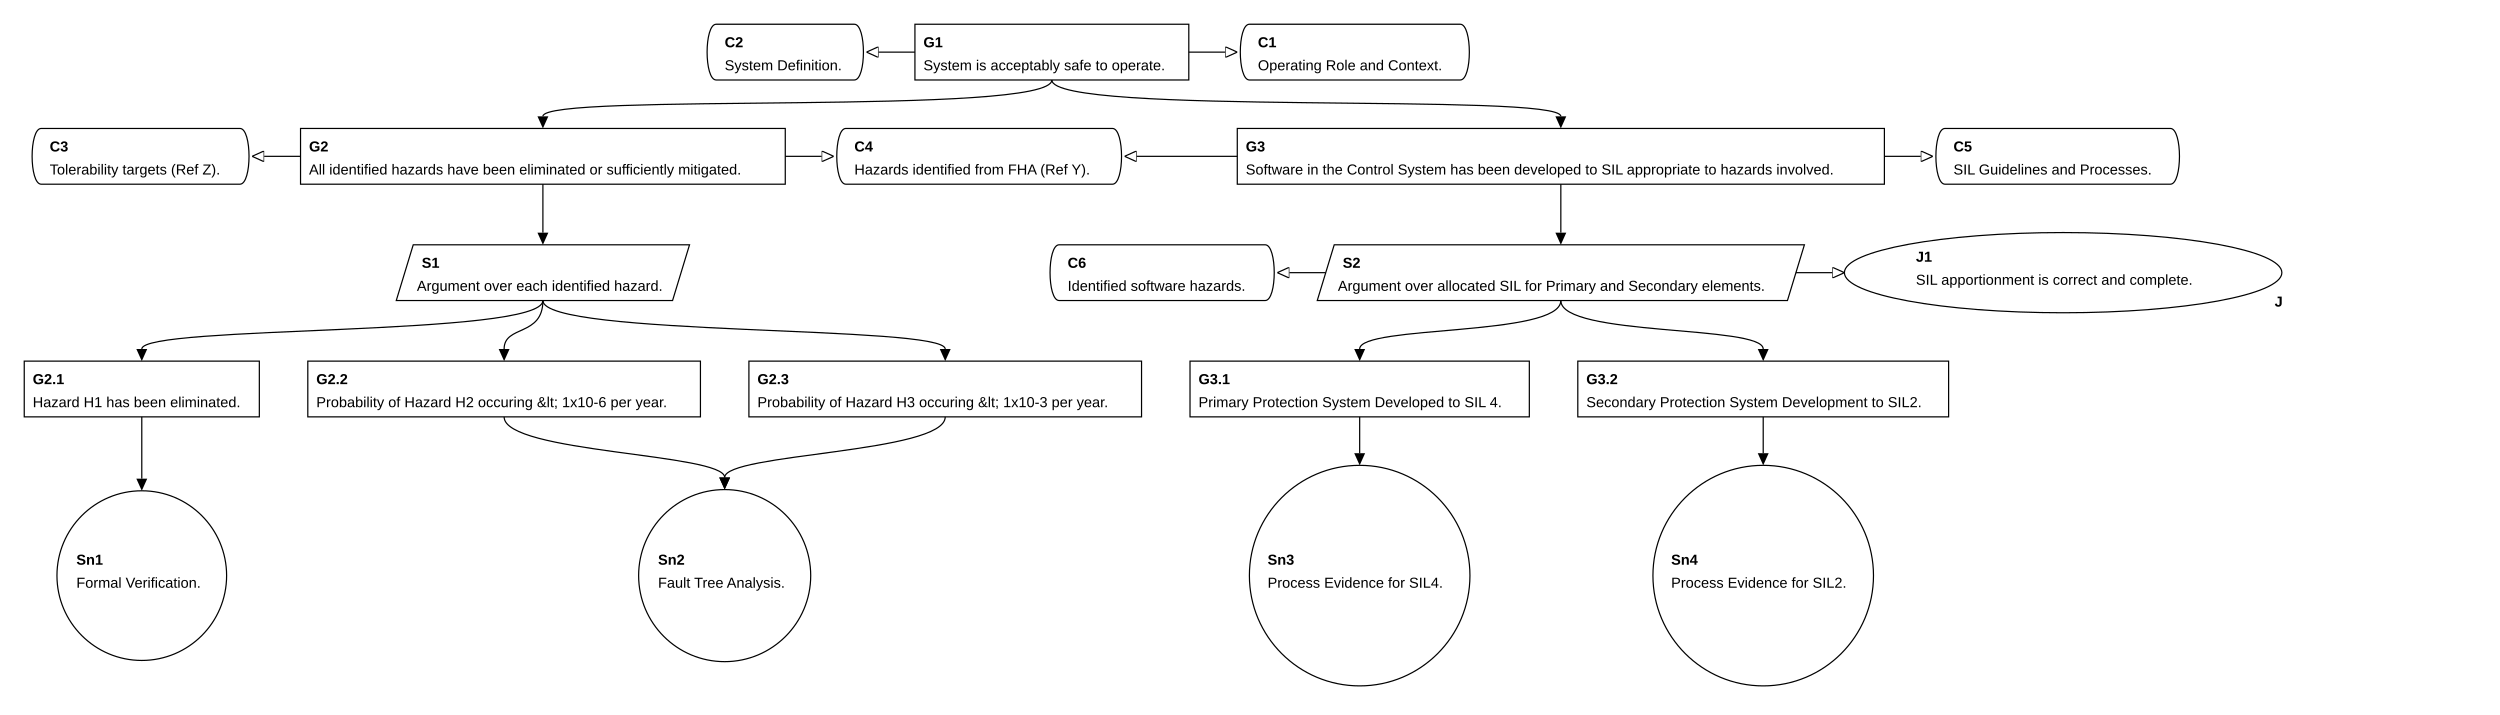
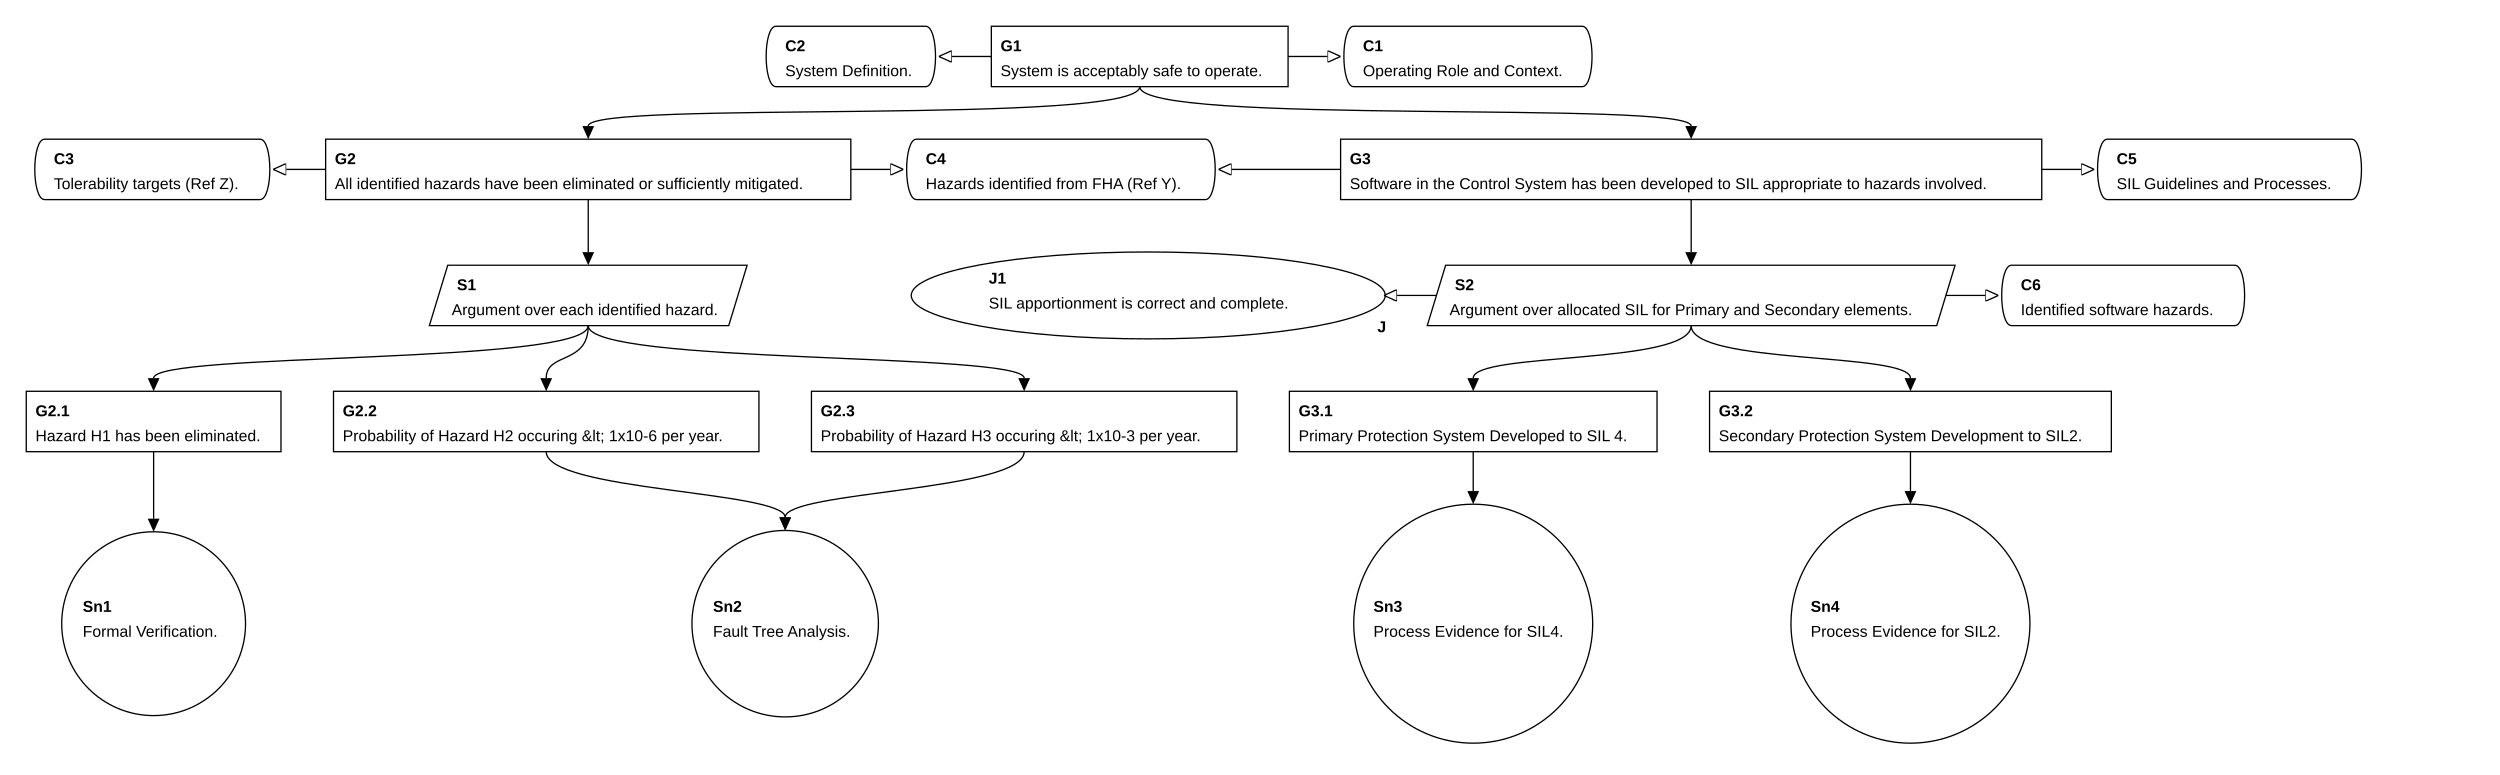
- <svg xmlns="http://www.w3.org/2000/svg" class="gsndiagram" viewBox="0 0 2063 590">
+ <svg xmlns="http://www.w3.org/2000/svg" class="gsndiagram" viewBox="0 0 1904 590">
  <symbol id="module_icon">
    <rect fill="lightgrey" height="5" stroke="black" stroke-width="1" width="10" x="0" y="0" />
    <rect fill="lightgrey" height="10" stroke="black" stroke-width="1" width="20" x="0" y="5" />
  </symbol>
  <symbol id="acp">
    <rect fill="black" height="10" stroke="black" stroke-width="1" width="10" x="0" y="0" />
  </symbol>
  <marker id="composite_arrow" markerHeight="9" markerUnits="userSpaceOnUse" markerWidth="10" orient="auto-start-reverse" refX="0" refY="4.5">
    <polyline fill-opacity="0" points="0 0, 6 4.5, 0 9" stroke="black" stroke-width="1" />
    <polyline fill-opacity="0" points="4 0, 10 4.5, 4 9" stroke="black" stroke-width="1" />
    <polyline fill-opacity="0" points="0 4.5, 10 4.5" stroke="black" stroke-width="1" />
  </marker>
  <marker id="supportedby_arrow" markerHeight="9" markerUnits="userSpaceOnUse" markerWidth="10" orient="auto-start-reverse" refX="0" refY="4.5">
    <polyline fill="black" points="0 0, 10 4.5, 0 9" />
  </marker>
  <marker id="incontextof_arrow" markerHeight="9" markerUnits="userSpaceOnUse" markerWidth="10" orient="auto-start-reverse" refX="0" refY="4.5">
    <polyline fill-opacity="0" points="0 0, 10 4.5, 0 9, 0 0" stroke="black" stroke-width="1" />
  </marker>
  <marker id="challenges_arrow" markerHeight="9" markerUnits="userSpaceOnUse" markerWidth="10" orient="auto-start-reverse" refX="0" refY="4.5">
    <polyline fill-opacity="0" points="0 0, 10 4.5, 0 4.5, 10 4.5, 0 9" stroke="black" stroke-dasharray="100" stroke-width="1" />
  </marker>
  <g class="gsn_module_tests_issue313_yaml gsnelem gsnctxt" id="node_c2">
    <path class="border" d="M591,20 L705,20 C715,20,715,66,705,66 L591,66 C581,66,581,20,591,20" fill-opacity="0" stroke="black" stroke-width="1" />
    <text font-family="Arial" font-size="12" font-weight="bold" x="598" y="39">C2</text>
    <text font-family="Arial" font-size="12" x="598" y="58">System Definition.</text>
  </g>
  <g class="gsn_module_tests_issue313_yaml gsnelem gsngoal" id="node_g1">
    <path class="border" d="M755,20 L981,20 L981,66 L755,66 z" fill-opacity="0" stroke="black" stroke-width="1" />
    <text font-family="Arial" font-size="12" font-weight="bold" x="762" y="39">G1</text>
    <text font-family="Arial" font-size="12" x="762" y="58">System is acceptably safe to operate.</text>
  </g>
  <g class="gsn_module_tests_issue313_yaml gsnelem gsnctxt" id="node_c1">
    <path class="border" d="M1031,20 L1205,20 C1215,20,1215,66,1205,66 L1031,66 C1021,66,1021,20,1031,20" fill-opacity="0" stroke="black" stroke-width="1" />
    <text font-family="Arial" font-size="12" font-weight="bold" x="1038" y="39">C1</text>
    <text font-family="Arial" font-size="12" x="1038" y="58">Operating Role and Context.</text>
  </g>
  <g class="gsn_module_tests_issue313_yaml gsnelem gsnctxt" id="node_c3">
    <path class="border" d="M34,106 L198,106 C208,106,208,152,198,152 L34,152 C24,152,24,106,34,106" fill-opacity="0" stroke="black" stroke-width="1" />
    <text font-family="Arial" font-size="12" font-weight="bold" x="41" y="125">C3</text>
    <text font-family="Arial" font-size="12" x="41" y="144">Tolerability targets (Ref Z).</text>
  </g>
  <g class="gsn_module_tests_issue313_yaml gsnelem gsngoal" id="node_g2">
    <path class="border" d="M248,106 L648,106 L648,152 L248,152 z" fill-opacity="0" stroke="black" stroke-width="1" />
    <text font-family="Arial" font-size="12" font-weight="bold" x="255" y="125">G2</text>
    <text font-family="Arial" font-size="12" x="255" y="144">All identified hazards have been eliminated or sufficiently mitigated.</text>
  </g>
  <g class="gsn_module_tests_issue313_yaml gsnelem gsnctxt" id="node_c4">
    <path class="border" d="M698,106 L918,106 C928,106,928,152,918,152 L698,152 C688,152,688,106,698,106" fill-opacity="0" stroke="black" stroke-width="1" />
    <text font-family="Arial" font-size="12" font-weight="bold" x="705" y="125">C4</text>
    <text font-family="Arial" font-size="12" x="705" y="144">Hazards identified from FHA (Ref Y).</text>
  </g>
  <g class="gsn_module_tests_issue313_yaml gsnelem gsngoal" id="node_g3">
    <path class="border" d="M1021,106 L1555,106 L1555,152 L1021,152 z" fill-opacity="0" stroke="black" stroke-width="1" />
    <text font-family="Arial" font-size="12" font-weight="bold" x="1028" y="125">G3</text>
    <text font-family="Arial" font-size="12" x="1028" y="144">Software in the Control System has been developed to SIL appropriate to hazards involved.</text>
  </g>
  <g class="gsn_module_tests_issue313_yaml gsnelem gsnctxt" id="node_c5">
    <path class="border" d="M1605,106 L1791,106 C1801,106,1801,152,1791,152 L1605,152 C1595,152,1595,106,1605,106" fill-opacity="0" stroke="black" stroke-width="1" />
    <text font-family="Arial" font-size="12" font-weight="bold" x="1612" y="125">C5</text>
    <text font-family="Arial" font-size="12" x="1612" y="144">SIL Guidelines and Processes.</text>
  </g>
  <g class="gsn_module_tests_issue313_yaml gsnelem gsnstgy" id="node_s1">
    <path class="border" d="M341,202 L569,202 L555,248 L327,248 z" fill-opacity="0" stroke="black" stroke-width="1" />
    <text font-family="Arial" font-size="12" font-weight="bold" x="348" y="221">S1</text>
    <text font-family="Arial" font-size="12" x="344" y="240">Argument over each identified hazard.</text>
  </g>
-   <g class="gsn_module_tests_issue313_yaml gsnelem gsnctxt" id="node_c6">
-     <path class="border" d="M874,202 L1044,202 C1054,202,1054,248,1044,248 L874,248 C864,248,864,202,874,202" fill-opacity="0" stroke="black" stroke-width="1" />
-     <text font-family="Arial" font-size="12" font-weight="bold" x="881" y="221">C6</text>
-     <text font-family="Arial" font-size="12" x="881" y="240">Identified software hazards.</text>
+   <g class="gsn_module_tests_issue313_yaml gsnelem gsnjust" id="node_j1">
+     <path class="border" d="M694,225 a180,33,0,1,0,361,0 a180,33,0,1,0,-361,0 z" fill-opacity="0" stroke="black" stroke-width="1" />
+     <text font-family="Arial" font-size="12" font-weight="bold" x="753" y="216">J1</text>
+     <text font-family="Arial" font-size="12" x="753" y="235">SIL apportionment is correct and complete.</text>
+     <text font-family="Arial" font-size="12" font-weight="bold" x="1049" y="253">J</text>
  </g>
  <g class="gsn_module_tests_issue313_yaml gsnelem gsnstgy" id="node_s2">
    <path class="border" d="M1101,202 L1489,202 L1475,248 L1087,248 z" fill-opacity="0" stroke="black" stroke-width="1" />
    <text font-family="Arial" font-size="12" font-weight="bold" x="1108" y="221">S2</text>
    <text font-family="Arial" font-size="12" x="1104" y="240">Argument over allocated SIL for Primary and Secondary elements.</text>
  </g>
-   <g class="gsn_module_tests_issue313_yaml gsnelem gsnjust" id="node_j1">
-     <path class="border" d="M1522,225 a180,33,0,1,0,361,0 a180,33,0,1,0,-361,0 z" fill-opacity="0" stroke="black" stroke-width="1" />
-     <text font-family="Arial" font-size="12" font-weight="bold" x="1581" y="216">J1</text>
-     <text font-family="Arial" font-size="12" x="1581" y="235">SIL apportionment is correct and complete.</text>
-     <text font-family="Arial" font-size="12" font-weight="bold" x="1877" y="253">J</text>
+   <g class="gsn_module_tests_issue313_yaml gsnelem gsnctxt" id="node_c6">
+     <path class="border" d="M1532,202 L1702,202 C1712,202,1712,248,1702,248 L1532,248 C1522,248,1522,202,1532,202" fill-opacity="0" stroke="black" stroke-width="1" />
+     <text font-family="Arial" font-size="12" font-weight="bold" x="1539" y="221">C6</text>
+     <text font-family="Arial" font-size="12" x="1539" y="240">Identified software hazards.</text>
  </g>
  <g class="gsn_module_tests_issue313_yaml gsnelem gsngoal" id="node_g2_1">
    <path class="border" d="M20,298 L214,298 L214,344 L20,344 z" fill-opacity="0" stroke="black" stroke-width="1" />
    <text font-family="Arial" font-size="12" font-weight="bold" x="27" y="317">G2.1</text>
    <text font-family="Arial" font-size="12" x="27" y="336">Hazard H1 has been eliminated.</text>
  </g>
  <g class="gsn_module_tests_issue313_yaml gsnelem gsngoal" id="node_g2_2">
    <path class="border" d="M254,298 L578,298 L578,344 L254,344 z" fill-opacity="0" stroke="black" stroke-width="1" />
    <text font-family="Arial" font-size="12" font-weight="bold" x="261" y="317">G2.2</text>
    <text font-family="Arial" font-size="12" x="261" y="336">Probability of Hazard H2 occuring &amp;lt; 1x10-6 per year.</text>
  </g>
  <g class="gsn_module_tests_issue313_yaml gsnelem gsngoal" id="node_g2_3">
    <path class="border" d="M618,298 L942,298 L942,344 L618,344 z" fill-opacity="0" stroke="black" stroke-width="1" />
    <text font-family="Arial" font-size="12" font-weight="bold" x="625" y="317">G2.3</text>
    <text font-family="Arial" font-size="12" x="625" y="336">Probability of Hazard H3 occuring &amp;lt; 1x10-3 per year.</text>
  </g>
  <g class="gsn_module_tests_issue313_yaml gsnelem gsngoal" id="node_g3_1">
    <path class="border" d="M982,298 L1262,298 L1262,344 L982,344 z" fill-opacity="0" stroke="black" stroke-width="1" />
    <text font-family="Arial" font-size="12" font-weight="bold" x="989" y="317">G3.1</text>
    <text font-family="Arial" font-size="12" x="989" y="336">Primary Protection System Developed to SIL 4.</text>
  </g>
  <g class="gsn_module_tests_issue313_yaml gsnelem gsngoal" id="node_g3_2">
    <path class="border" d="M1302,298 L1608,298 L1608,344 L1302,344 z" fill-opacity="0" stroke="black" stroke-width="1" />
    <text font-family="Arial" font-size="12" font-weight="bold" x="1309" y="317">G3.2</text>
    <text font-family="Arial" font-size="12" x="1309" y="336">Secondary Protection System Development to SIL2.</text>
  </g>
  <g class="gsn_module_tests_issue313_yaml gsnelem gsnsltn" id="node_sn1">
    <path class="border" d="M47,475 a70,70,0,1,0,140,0 a70,70,0,1,0,-140,0 z" fill-opacity="0" stroke="black" stroke-width="1" />
    <text font-family="Arial" font-size="12" font-weight="bold" x="63" y="466">Sn1</text>
    <text font-family="Arial" font-size="12" x="63" y="485">Formal Verification.</text>
  </g>
  <g class="gsn_module_tests_issue313_yaml gsnelem gsnsltn" id="node_sn2">
    <path class="border" d="M527,475 a71,71,0,1,0,142,0 a71,71,0,1,0,-142,0 z" fill-opacity="0" stroke="black" stroke-width="1" />
    <text font-family="Arial" font-size="12" font-weight="bold" x="543" y="466">Sn2</text>
    <text font-family="Arial" font-size="12" x="543" y="485">Fault Tree Analysis.</text>
  </g>
  <g class="gsn_module_tests_issue313_yaml gsnelem gsnsltn" id="node_sn3">
    <path class="border" d="M1031,475 a91,91,0,1,0,182,0 a91,91,0,1,0,-182,0 z" fill-opacity="0" stroke="black" stroke-width="1" />
    <text font-family="Arial" font-size="12" font-weight="bold" x="1046" y="466">Sn3</text>
    <text font-family="Arial" font-size="12" x="1046" y="485">Process Evidence for SIL4.</text>
  </g>
  <g class="gsn_module_tests_issue313_yaml gsnelem gsnsltn" id="node_sn4">
    <path class="border" d="M1364,475 a91,91,0,1,0,182,0 a91,91,0,1,0,-182,0 z" fill-opacity="0" stroke="black" stroke-width="1" />
    <text font-family="Arial" font-size="12" font-weight="bold" x="1379" y="466">Sn4</text>
    <text font-family="Arial" font-size="12" x="1379" y="485">Process Evidence for SIL2.</text>
  </g>
  <path class="gsnedge gsninctxt" d="M981,43 C1011,43,991,43,1011,43" fill-opacity="0" marker-end="url(#incontextof_arrow)" stroke="black" stroke-width="1" />
  <path class="gsnedge gsninctxt" d="M755,43 C725,43,745,43,725,43" fill-opacity="0" marker-end="url(#incontextof_arrow)" stroke="black" stroke-width="1" />
  <path class="gsnedge gsninspby" d="M868,66 C868,96,448,76,448,96" fill-opacity="0" marker-end="url(#supportedby_arrow)" stroke="black" stroke-width="1" />
  <path class="gsnedge gsninspby" d="M868,66 C868,96,1288,76,1288,96" fill-opacity="0" marker-end="url(#supportedby_arrow)" stroke="black" stroke-width="1" />
  <path class="gsnedge gsninctxt" d="M248,129 C218,129,238,129,218,129" fill-opacity="0" marker-end="url(#incontextof_arrow)" stroke="black" stroke-width="1" />
  <path class="gsnedge gsninctxt" d="M648,129 C678,129,658,129,678,129" fill-opacity="0" marker-end="url(#incontextof_arrow)" stroke="black" stroke-width="1" />
  <path class="gsnedge gsninspby" d="M448,152 C448,182,448,172,448,192" fill-opacity="0" marker-end="url(#supportedby_arrow)" stroke="black" stroke-width="1" />
  <path class="gsnedge gsninspby" d="M117,344 C117,374,117,375,117,395" fill-opacity="0" marker-end="url(#supportedby_arrow)" stroke="black" stroke-width="1" />
  <path class="gsnedge gsninspby" d="M416,344 C416,374,598,374,598,394" fill-opacity="0" marker-end="url(#supportedby_arrow)" stroke="black" stroke-width="1" />
  <path class="gsnedge gsninspby" d="M780,344 C780,374,598,374,598,394" fill-opacity="0" marker-end="url(#supportedby_arrow)" stroke="black" stroke-width="1" />
  <path class="gsnedge gsninctxt" d="M1021,129 C991,129,958,129,938,129" fill-opacity="0" marker-end="url(#incontextof_arrow)" stroke="black" stroke-width="1" />
  <path class="gsnedge gsninctxt" d="M1555,129 C1585,129,1565,129,1585,129" fill-opacity="0" marker-end="url(#incontextof_arrow)" stroke="black" stroke-width="1" />
  <path class="gsnedge gsninspby" d="M1288,152 C1288,182,1288,172,1288,192" fill-opacity="0" marker-end="url(#supportedby_arrow)" stroke="black" stroke-width="1" />
  <path class="gsnedge gsninspby" d="M1122,344 C1122,374,1122,354,1122,374" fill-opacity="0" marker-end="url(#supportedby_arrow)" stroke="black" stroke-width="1" />
  <path class="gsnedge gsninspby" d="M1455,344 C1455,374,1455,354,1455,374" fill-opacity="0" marker-end="url(#supportedby_arrow)" stroke="black" stroke-width="1" />
  <path class="gsnedge gsninspby" d="M448,248 C448,278,117,268,117,288" fill-opacity="0" marker-end="url(#supportedby_arrow)" stroke="black" stroke-width="1" />
  <path class="gsnedge gsninspby" d="M448,248 C448,278,416,268,416,288" fill-opacity="0" marker-end="url(#supportedby_arrow)" stroke="black" stroke-width="1" />
  <path class="gsnedge gsninspby" d="M448,248 C448,278,780,268,780,288" fill-opacity="0" marker-end="url(#supportedby_arrow)" stroke="black" stroke-width="1" />
  <path class="gsnedge gsninctxt" d="M1482,225 C1512,225,1492,225,1512,225" fill-opacity="0" marker-end="url(#incontextof_arrow)" stroke="black" stroke-width="1" />
  <path class="gsnedge gsninctxt" d="M1094,225 C1064,225,1084,225,1064,225" fill-opacity="0" marker-end="url(#incontextof_arrow)" stroke="black" stroke-width="1" />
  <path class="gsnedge gsninspby" d="M1288,248 C1288,278,1122,268,1122,288" fill-opacity="0" marker-end="url(#supportedby_arrow)" stroke="black" stroke-width="1" />
  <path class="gsnedge gsninspby" d="M1288,248 C1288,278,1455,268,1455,288" fill-opacity="0" marker-end="url(#supportedby_arrow)" stroke="black" stroke-width="1" />
</svg>
